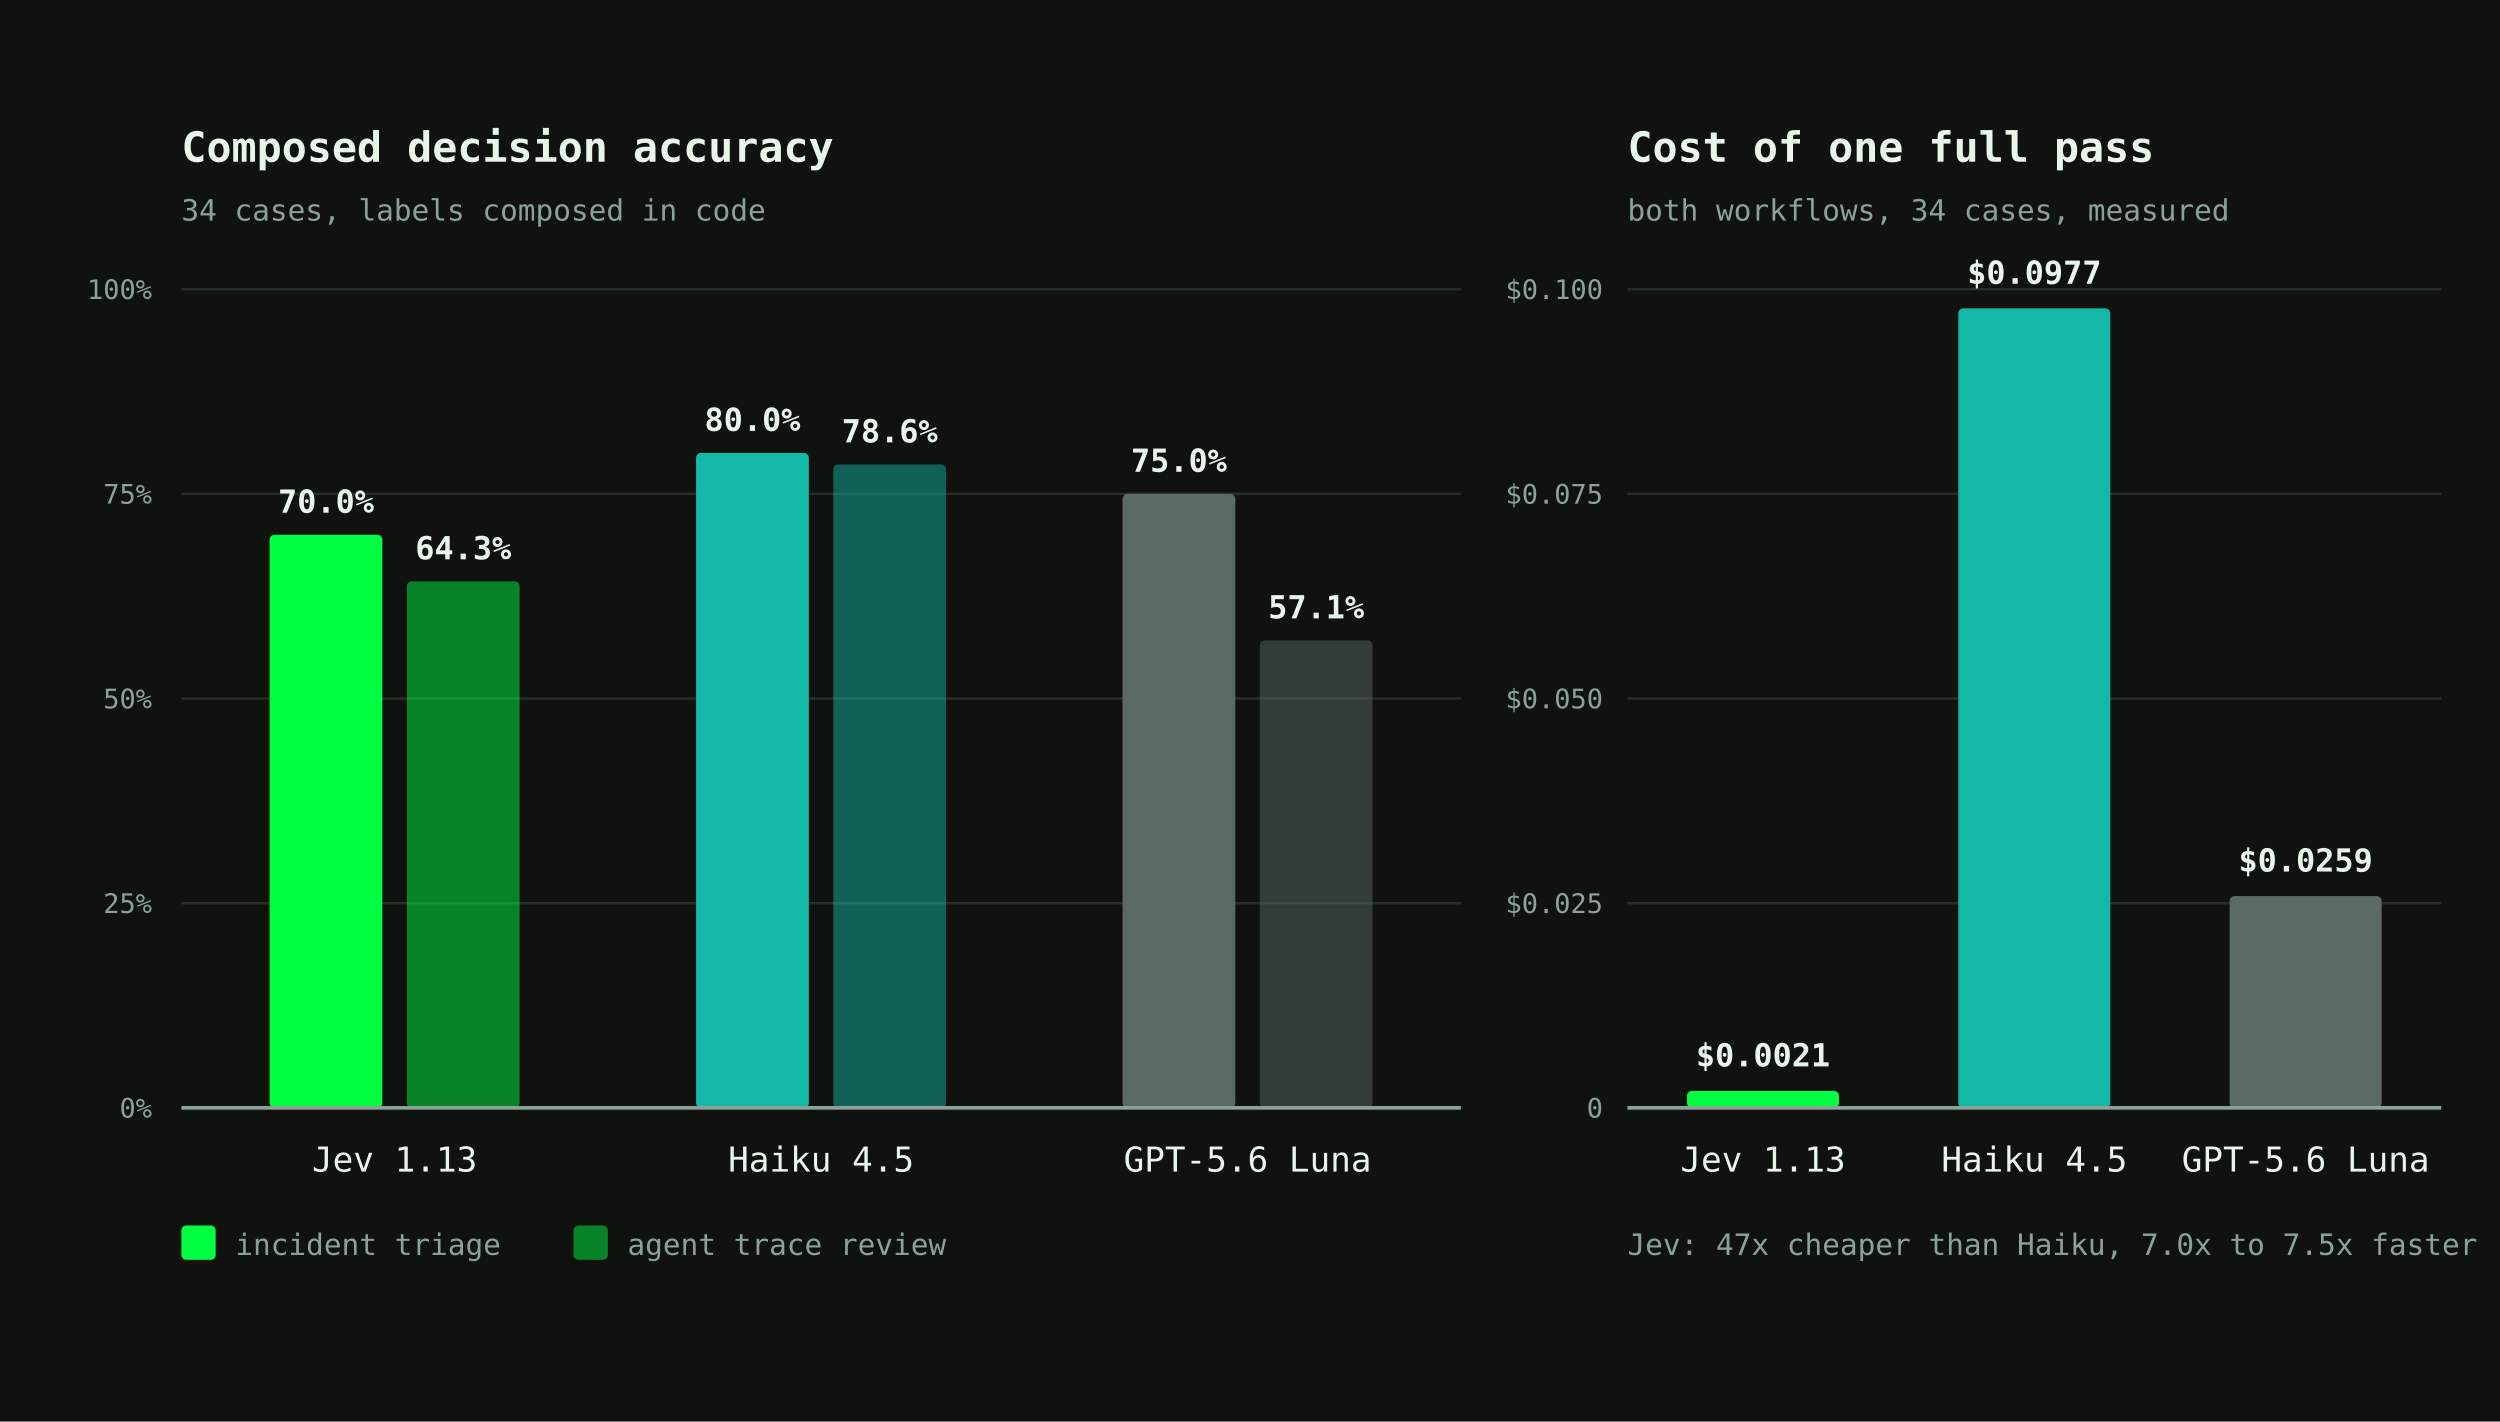
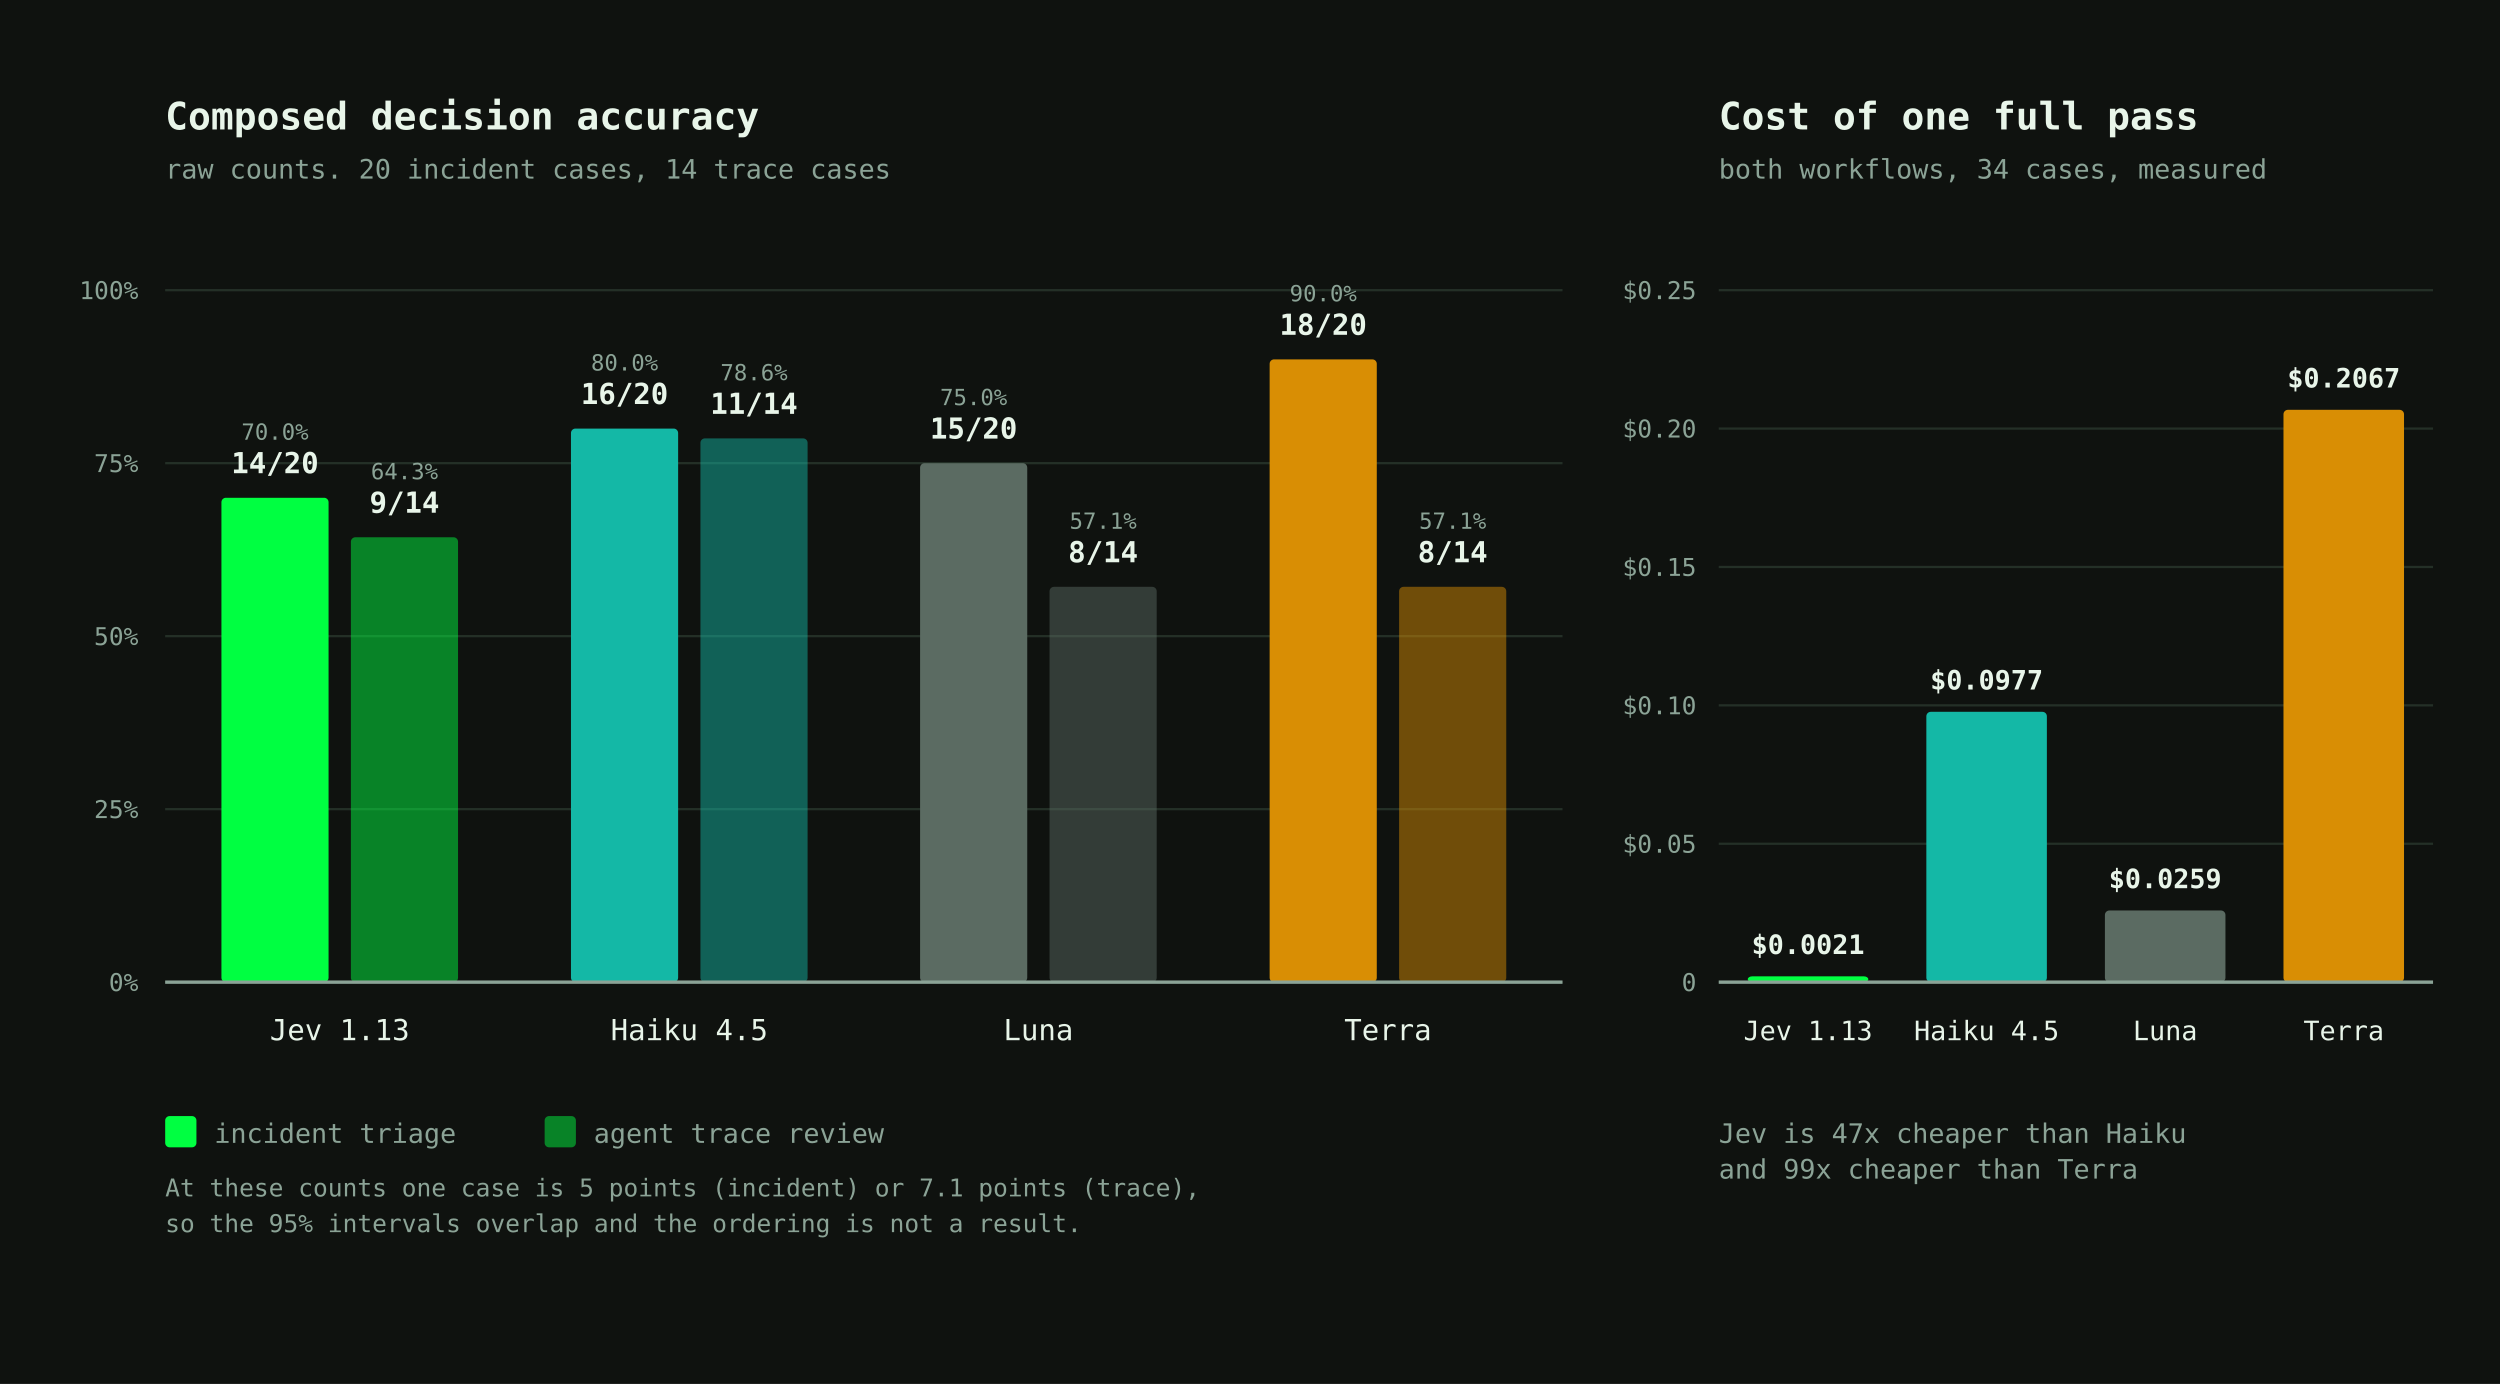
- <svg xmlns="http://www.w3.org/2000/svg" viewBox="0 0 1020 580" width="1020" height="580" role="img" aria-label="Accuracy and cost comparison for Jev 1.13, Claude Haiku 4.5 and GPT-5.6 Luna on 34 security cases">
-   <rect x="0" y="0" width="1020" height="580" fill="#0f120f" />
-   <text x="74" y="66" fill="#e8f5e9" font-family="Space Grotesk, IBM Plex Mono, ui-monospace, monospace" font-size="17" font-weight="600">Composed decision accuracy</text>
-   <text x="74" y="90" fill="#8ba396" font-family="IBM Plex Mono, ui-monospace, monospace" font-size="12">34 cases, labels composed in code</text>
-   <line x1="74" y1="452.0" x2="596" y2="452.0" stroke="#243027" stroke-width="1" />
-   <text x="62" y="456.0" fill="#8ba396" font-family="IBM Plex Mono, ui-monospace, monospace" font-size="11" text-anchor="end">0%</text>
-   <line x1="74" y1="368.5" x2="596" y2="368.5" stroke="#243027" stroke-width="1" />
-   <text x="62" y="372.5" fill="#8ba396" font-family="IBM Plex Mono, ui-monospace, monospace" font-size="11" text-anchor="end">25%</text>
-   <line x1="74" y1="285.0" x2="596" y2="285.0" stroke="#243027" stroke-width="1" />
+ <svg xmlns="http://www.w3.org/2000/svg" viewBox="0 0 1120 620" width="1120" height="620" role="img" aria-label="Composed decision accuracy as raw counts and cost per run for Jev 1.13, Claude Haiku 4.5, GPT-5.6 Luna and GPT-5.6 Terra across 34 security cases">
+   <rect x="0" y="0" width="1120" height="620" fill="#0f120f" />
+   <text x="74" y="58" fill="#e8f5e9" font-family="Space Grotesk, IBM Plex Mono, ui-monospace, monospace" font-size="17" font-weight="600">Composed decision accuracy</text>
+   <text x="74" y="80" fill="#8ba396" font-family="IBM Plex Mono, ui-monospace, monospace" font-size="12">raw counts. 20 incident cases, 14 trace cases</text>
+   <line x1="74" y1="440.0" x2="700" y2="440.0" stroke="#243027" stroke-width="1" />
+   <text x="62" y="444.0" fill="#8ba396" font-family="IBM Plex Mono, ui-monospace, monospace" font-size="11" text-anchor="end">0%</text>
+   <line x1="74" y1="362.5" x2="700" y2="362.5" stroke="#243027" stroke-width="1" />
+   <text x="62" y="366.5" fill="#8ba396" font-family="IBM Plex Mono, ui-monospace, monospace" font-size="11" text-anchor="end">25%</text>
+   <line x1="74" y1="285.0" x2="700" y2="285.0" stroke="#243027" stroke-width="1" />
  <text x="62" y="289.0" fill="#8ba396" font-family="IBM Plex Mono, ui-monospace, monospace" font-size="11" text-anchor="end">50%</text>
-   <line x1="74" y1="201.5" x2="596" y2="201.5" stroke="#243027" stroke-width="1" />
-   <text x="62" y="205.5" fill="#8ba396" font-family="IBM Plex Mono, ui-monospace, monospace" font-size="11" text-anchor="end">75%</text>
-   <line x1="74" y1="118.0" x2="596" y2="118.0" stroke="#243027" stroke-width="1" />
-   <text x="62" y="122.0" fill="#8ba396" font-family="IBM Plex Mono, ui-monospace, monospace" font-size="11" text-anchor="end">100%</text>
-   <rect x="110.0" y="218.2" width="46" height="233.8" fill="#00ff41" fill-opacity="1.0" rx="2" />
-   <text x="133.0" y="209.2" fill="#e8f5e9" font-family="IBM Plex Mono, ui-monospace, monospace" font-size="13" font-weight="600" text-anchor="middle">70.0%</text>
-   <rect x="166.0" y="237.2" width="46" height="214.8" fill="#00ff41" fill-opacity="0.48" rx="2" />
-   <text x="189.0" y="228.2" fill="#e8f5e9" font-family="IBM Plex Mono, ui-monospace, monospace" font-size="13" font-weight="600" text-anchor="middle">64.3%</text>
-   <text x="161.0" y="478.0" fill="#e8f5e9" font-family="Space Grotesk, IBM Plex Mono, ui-monospace, monospace" font-size="14" text-anchor="middle">Jev 1.13</text>
-   <rect x="284.0" y="184.8" width="46" height="267.2" fill="#14b8a6" fill-opacity="1.0" rx="2" />
-   <text x="307.0" y="175.8" fill="#e8f5e9" font-family="IBM Plex Mono, ui-monospace, monospace" font-size="13" font-weight="600" text-anchor="middle">80.0%</text>
-   <rect x="340.0" y="189.5" width="46" height="262.5" fill="#14b8a6" fill-opacity="0.48" rx="2" />
-   <text x="363.0" y="180.5" fill="#e8f5e9" font-family="IBM Plex Mono, ui-monospace, monospace" font-size="13" font-weight="600" text-anchor="middle">78.6%</text>
-   <text x="335.0" y="478.0" fill="#e8f5e9" font-family="Space Grotesk, IBM Plex Mono, ui-monospace, monospace" font-size="14" text-anchor="middle">Haiku 4.5</text>
-   <rect x="458.0" y="201.5" width="46" height="250.5" fill="#5b6b62" fill-opacity="1.0" rx="2" />
-   <text x="481.0" y="192.5" fill="#e8f5e9" font-family="IBM Plex Mono, ui-monospace, monospace" font-size="13" font-weight="600" text-anchor="middle">75.0%</text>
-   <rect x="514.0" y="261.3" width="46" height="190.7" fill="#5b6b62" fill-opacity="0.48" rx="2" />
-   <text x="537.0" y="252.3" fill="#e8f5e9" font-family="IBM Plex Mono, ui-monospace, monospace" font-size="13" font-weight="600" text-anchor="middle">57.1%</text>
-   <text x="509.0" y="478.0" fill="#e8f5e9" font-family="Space Grotesk, IBM Plex Mono, ui-monospace, monospace" font-size="14" text-anchor="middle">GPT-5.6 Luna</text>
-   <line x1="74" y1="452" x2="596" y2="452" stroke="#8ba396" stroke-width="1.5" />
+   <line x1="74" y1="207.5" x2="700" y2="207.5" stroke="#243027" stroke-width="1" />
+   <text x="62" y="211.5" fill="#8ba396" font-family="IBM Plex Mono, ui-monospace, monospace" font-size="11" text-anchor="end">75%</text>
+   <line x1="74" y1="130.0" x2="700" y2="130.0" stroke="#243027" stroke-width="1" />
+   <text x="62" y="134.0" fill="#8ba396" font-family="IBM Plex Mono, ui-monospace, monospace" font-size="11" text-anchor="end">100%</text>
+   <rect x="99.2" y="223.0" width="48" height="217.0" fill="#00ff41" fill-opacity="1.0" rx="2" />
+   <text x="123.2" y="197.0" fill="#8ba396" font-family="IBM Plex Mono, ui-monospace, monospace" font-size="10" text-anchor="middle">70.0%</text>
+   <text x="123.2" y="212.0" fill="#e8f5e9" font-family="IBM Plex Mono, ui-monospace, monospace" font-size="13" font-weight="600" text-anchor="middle">14/20</text>
+   <rect x="157.2" y="240.7" width="48" height="199.3" fill="#00ff41" fill-opacity="0.48" rx="2" />
+   <text x="181.2" y="214.7" fill="#8ba396" font-family="IBM Plex Mono, ui-monospace, monospace" font-size="10" text-anchor="middle">64.3%</text>
+   <text x="181.2" y="229.7" fill="#e8f5e9" font-family="IBM Plex Mono, ui-monospace, monospace" font-size="13" font-weight="600" text-anchor="middle">9/14</text>
+   <text x="152.2" y="466.0" fill="#e8f5e9" font-family="Space Grotesk, IBM Plex Mono, ui-monospace, monospace" font-size="13" text-anchor="middle">Jev 1.13</text>
+   <rect x="255.8" y="192.0" width="48" height="248.0" fill="#14b8a6" fill-opacity="1.0" rx="2" />
+   <text x="279.8" y="166.0" fill="#8ba396" font-family="IBM Plex Mono, ui-monospace, monospace" font-size="10" text-anchor="middle">80.0%</text>
+   <text x="279.8" y="181.0" fill="#e8f5e9" font-family="IBM Plex Mono, ui-monospace, monospace" font-size="13" font-weight="600" text-anchor="middle">16/20</text>
+   <rect x="313.8" y="196.4" width="48" height="243.6" fill="#14b8a6" fill-opacity="0.48" rx="2" />
+   <text x="337.8" y="170.4" fill="#8ba396" font-family="IBM Plex Mono, ui-monospace, monospace" font-size="10" text-anchor="middle">78.6%</text>
+   <text x="337.8" y="185.4" fill="#e8f5e9" font-family="IBM Plex Mono, ui-monospace, monospace" font-size="13" font-weight="600" text-anchor="middle">11/14</text>
+   <text x="308.8" y="466.0" fill="#e8f5e9" font-family="Space Grotesk, IBM Plex Mono, ui-monospace, monospace" font-size="13" text-anchor="middle">Haiku 4.5</text>
+   <rect x="412.2" y="207.5" width="48" height="232.5" fill="#5b6b62" fill-opacity="1.0" rx="2" />
+   <text x="436.2" y="181.5" fill="#8ba396" font-family="IBM Plex Mono, ui-monospace, monospace" font-size="10" text-anchor="middle">75.0%</text>
+   <text x="436.2" y="196.5" fill="#e8f5e9" font-family="IBM Plex Mono, ui-monospace, monospace" font-size="13" font-weight="600" text-anchor="middle">15/20</text>
+   <rect x="470.2" y="262.9" width="48" height="177.1" fill="#5b6b62" fill-opacity="0.48" rx="2" />
+   <text x="494.2" y="236.9" fill="#8ba396" font-family="IBM Plex Mono, ui-monospace, monospace" font-size="10" text-anchor="middle">57.1%</text>
+   <text x="494.2" y="251.9" fill="#e8f5e9" font-family="IBM Plex Mono, ui-monospace, monospace" font-size="13" font-weight="600" text-anchor="middle">8/14</text>
+   <text x="465.2" y="466.0" fill="#e8f5e9" font-family="Space Grotesk, IBM Plex Mono, ui-monospace, monospace" font-size="13" text-anchor="middle">Luna</text>
+   <rect x="568.8" y="161.0" width="48" height="279.0" fill="#d98e04" fill-opacity="1.0" rx="2" />
+   <text x="592.8" y="135.0" fill="#8ba396" font-family="IBM Plex Mono, ui-monospace, monospace" font-size="10" text-anchor="middle">90.0%</text>
+   <text x="592.8" y="150.0" fill="#e8f5e9" font-family="IBM Plex Mono, ui-monospace, monospace" font-size="13" font-weight="600" text-anchor="middle">18/20</text>
+   <rect x="626.8" y="262.9" width="48" height="177.1" fill="#d98e04" fill-opacity="0.48" rx="2" />
+   <text x="650.8" y="236.9" fill="#8ba396" font-family="IBM Plex Mono, ui-monospace, monospace" font-size="10" text-anchor="middle">57.1%</text>
+   <text x="650.8" y="251.9" fill="#e8f5e9" font-family="IBM Plex Mono, ui-monospace, monospace" font-size="13" font-weight="600" text-anchor="middle">8/14</text>
+   <text x="621.8" y="466.0" fill="#e8f5e9" font-family="Space Grotesk, IBM Plex Mono, ui-monospace, monospace" font-size="13" text-anchor="middle">Terra</text>
+   <line x1="74" y1="440" x2="700" y2="440" stroke="#8ba396" stroke-width="1.5" />
  <rect x="74" y="500" width="14" height="14" fill="#00ff41" rx="2" />
  <text x="96" y="512" fill="#8ba396" font-family="IBM Plex Mono, ui-monospace, monospace" font-size="12">incident triage</text>
-   <rect x="234" y="500" width="14" height="14" fill="#00ff41" fill-opacity="0.48" rx="2" />
-   <text x="256" y="512" fill="#8ba396" font-family="IBM Plex Mono, ui-monospace, monospace" font-size="12">agent trace review</text>
-   <text x="664" y="66" fill="#e8f5e9" font-family="Space Grotesk, IBM Plex Mono, ui-monospace, monospace" font-size="17" font-weight="600">Cost of one full pass</text>
-   <text x="664" y="90" fill="#8ba396" font-family="IBM Plex Mono, ui-monospace, monospace" font-size="12">both workflows, 34 cases, measured</text>
-   <line x1="664" y1="452.0" x2="996" y2="452.0" stroke="#243027" stroke-width="1" />
-   <text x="654" y="456.0" fill="#8ba396" font-family="IBM Plex Mono, ui-monospace, monospace" font-size="11" text-anchor="end">0</text>
-   <line x1="664" y1="368.5" x2="996" y2="368.5" stroke="#243027" stroke-width="1" />
-   <text x="654" y="372.5" fill="#8ba396" font-family="IBM Plex Mono, ui-monospace, monospace" font-size="11" text-anchor="end">$0.025</text>
-   <line x1="664" y1="285.0" x2="996" y2="285.0" stroke="#243027" stroke-width="1" />
-   <text x="654" y="289.0" fill="#8ba396" font-family="IBM Plex Mono, ui-monospace, monospace" font-size="11" text-anchor="end">$0.050</text>
-   <line x1="664" y1="201.5" x2="996" y2="201.5" stroke="#243027" stroke-width="1" />
-   <text x="654" y="205.5" fill="#8ba396" font-family="IBM Plex Mono, ui-monospace, monospace" font-size="11" text-anchor="end">$0.075</text>
-   <line x1="664" y1="118.0" x2="996" y2="118.0" stroke="#243027" stroke-width="1" />
-   <text x="654" y="122.0" fill="#8ba396" font-family="IBM Plex Mono, ui-monospace, monospace" font-size="11" text-anchor="end">$0.100</text>
-   <rect x="688.3" y="445.1" width="62" height="6.9" fill="#00ff41" rx="2" />
-   <text x="719.3" y="435.1" fill="#e8f5e9" font-family="IBM Plex Mono, ui-monospace, monospace" font-size="13" font-weight="600" text-anchor="middle">$0.0021</text>
-   <text x="719.3" y="478.0" fill="#e8f5e9" font-family="Space Grotesk, IBM Plex Mono, ui-monospace, monospace" font-size="14" text-anchor="middle">Jev 1.13</text>
-   <rect x="799.0" y="125.8" width="62" height="326.2" fill="#14b8a6" rx="2" />
-   <text x="830.0" y="115.8" fill="#e8f5e9" font-family="IBM Plex Mono, ui-monospace, monospace" font-size="13" font-weight="600" text-anchor="middle">$0.0977</text>
-   <text x="830.0" y="478.0" fill="#e8f5e9" font-family="Space Grotesk, IBM Plex Mono, ui-monospace, monospace" font-size="14" text-anchor="middle">Haiku 4.5</text>
-   <rect x="909.7" y="365.6" width="62" height="86.4" fill="#5b6b62" rx="2" />
-   <text x="940.7" y="355.6" fill="#e8f5e9" font-family="IBM Plex Mono, ui-monospace, monospace" font-size="13" font-weight="600" text-anchor="middle">$0.0259</text>
-   <text x="940.7" y="478.0" fill="#e8f5e9" font-family="Space Grotesk, IBM Plex Mono, ui-monospace, monospace" font-size="14" text-anchor="middle">GPT-5.6 Luna</text>
-   <line x1="664" y1="452" x2="996" y2="452" stroke="#8ba396" stroke-width="1.5" />
-   <text x="664" y="512" fill="#8ba396" font-family="IBM Plex Mono, ui-monospace, monospace" font-size="12">Jev: 47x cheaper than Haiku, 7.0x to 7.5x faster</text>
+   <rect x="244" y="500" width="14" height="14" fill="#00ff41" fill-opacity="0.48" rx="2" />
+   <text x="266" y="512" fill="#8ba396" font-family="IBM Plex Mono, ui-monospace, monospace" font-size="12">agent trace review</text>
+   <text x="74" y="536" fill="#8ba396" font-family="IBM Plex Mono, ui-monospace, monospace" font-size="11">At these counts one case is 5 points (incident) or 7.1 points (trace),</text>
+   <text x="74" y="552" fill="#8ba396" font-family="IBM Plex Mono, ui-monospace, monospace" font-size="11">so the 95% intervals overlap and the ordering is not a result.</text>
+   <text x="770" y="58" fill="#e8f5e9" font-family="Space Grotesk, IBM Plex Mono, ui-monospace, monospace" font-size="17" font-weight="600">Cost of one full pass</text>
+   <text x="770" y="80" fill="#8ba396" font-family="IBM Plex Mono, ui-monospace, monospace" font-size="12">both workflows, 34 cases, measured</text>
+   <line x1="770" y1="440.0" x2="1090" y2="440.0" stroke="#243027" stroke-width="1" />
+   <text x="760" y="444.0" fill="#8ba396" font-family="IBM Plex Mono, ui-monospace, monospace" font-size="11" text-anchor="end">0</text>
+   <line x1="770" y1="378.0" x2="1090" y2="378.0" stroke="#243027" stroke-width="1" />
+   <text x="760" y="382.0" fill="#8ba396" font-family="IBM Plex Mono, ui-monospace, monospace" font-size="11" text-anchor="end">$0.05</text>
+   <line x1="770" y1="316.0" x2="1090" y2="316.0" stroke="#243027" stroke-width="1" />
+   <text x="760" y="320.0" fill="#8ba396" font-family="IBM Plex Mono, ui-monospace, monospace" font-size="11" text-anchor="end">$0.10</text>
+   <line x1="770" y1="254.0" x2="1090" y2="254.0" stroke="#243027" stroke-width="1" />
+   <text x="760" y="258.0" fill="#8ba396" font-family="IBM Plex Mono, ui-monospace, monospace" font-size="11" text-anchor="end">$0.15</text>
+   <line x1="770" y1="192.0" x2="1090" y2="192.0" stroke="#243027" stroke-width="1" />
+   <text x="760" y="196.0" fill="#8ba396" font-family="IBM Plex Mono, ui-monospace, monospace" font-size="11" text-anchor="end">$0.20</text>
+   <line x1="770" y1="130.0" x2="1090" y2="130.0" stroke="#243027" stroke-width="1" />
+   <text x="760" y="134.0" fill="#8ba396" font-family="IBM Plex Mono, ui-monospace, monospace" font-size="11" text-anchor="end">$0.25</text>
+   <rect x="783.0" y="437.4" width="54" height="2.6" fill="#00ff41" rx="2" />
+   <text x="810.0" y="427.4" fill="#e8f5e9" font-family="IBM Plex Mono, ui-monospace, monospace" font-size="12" font-weight="600" text-anchor="middle">$0.0021</text>
+   <text x="810.0" y="466.0" fill="#e8f5e9" font-family="Space Grotesk, IBM Plex Mono, ui-monospace, monospace" font-size="12" text-anchor="middle">Jev 1.13</text>
+   <rect x="863.0" y="318.9" width="54" height="121.1" fill="#14b8a6" rx="2" />
+   <text x="890.0" y="308.9" fill="#e8f5e9" font-family="IBM Plex Mono, ui-monospace, monospace" font-size="12" font-weight="600" text-anchor="middle">$0.0977</text>
+   <text x="890.0" y="466.0" fill="#e8f5e9" font-family="Space Grotesk, IBM Plex Mono, ui-monospace, monospace" font-size="12" text-anchor="middle">Haiku 4.5</text>
+   <rect x="943.0" y="407.9" width="54" height="32.1" fill="#5b6b62" rx="2" />
+   <text x="970.0" y="397.9" fill="#e8f5e9" font-family="IBM Plex Mono, ui-monospace, monospace" font-size="12" font-weight="600" text-anchor="middle">$0.0259</text>
+   <text x="970.0" y="466.0" fill="#e8f5e9" font-family="Space Grotesk, IBM Plex Mono, ui-monospace, monospace" font-size="12" text-anchor="middle">Luna</text>
+   <rect x="1023.0" y="183.6" width="54" height="256.4" fill="#d98e04" rx="2" />
+   <text x="1050.0" y="173.6" fill="#e8f5e9" font-family="IBM Plex Mono, ui-monospace, monospace" font-size="12" font-weight="600" text-anchor="middle">$0.2067</text>
+   <text x="1050.0" y="466.0" fill="#e8f5e9" font-family="Space Grotesk, IBM Plex Mono, ui-monospace, monospace" font-size="12" text-anchor="middle">Terra</text>
+   <line x1="770" y1="440" x2="1090" y2="440" stroke="#8ba396" stroke-width="1.5" />
+   <text x="770" y="512" fill="#8ba396" font-family="IBM Plex Mono, ui-monospace, monospace" font-size="12">Jev is 47x cheaper than Haiku</text>
+   <text x="770" y="528" fill="#8ba396" font-family="IBM Plex Mono, ui-monospace, monospace" font-size="12">and 99x cheaper than Terra</text>
</svg>
